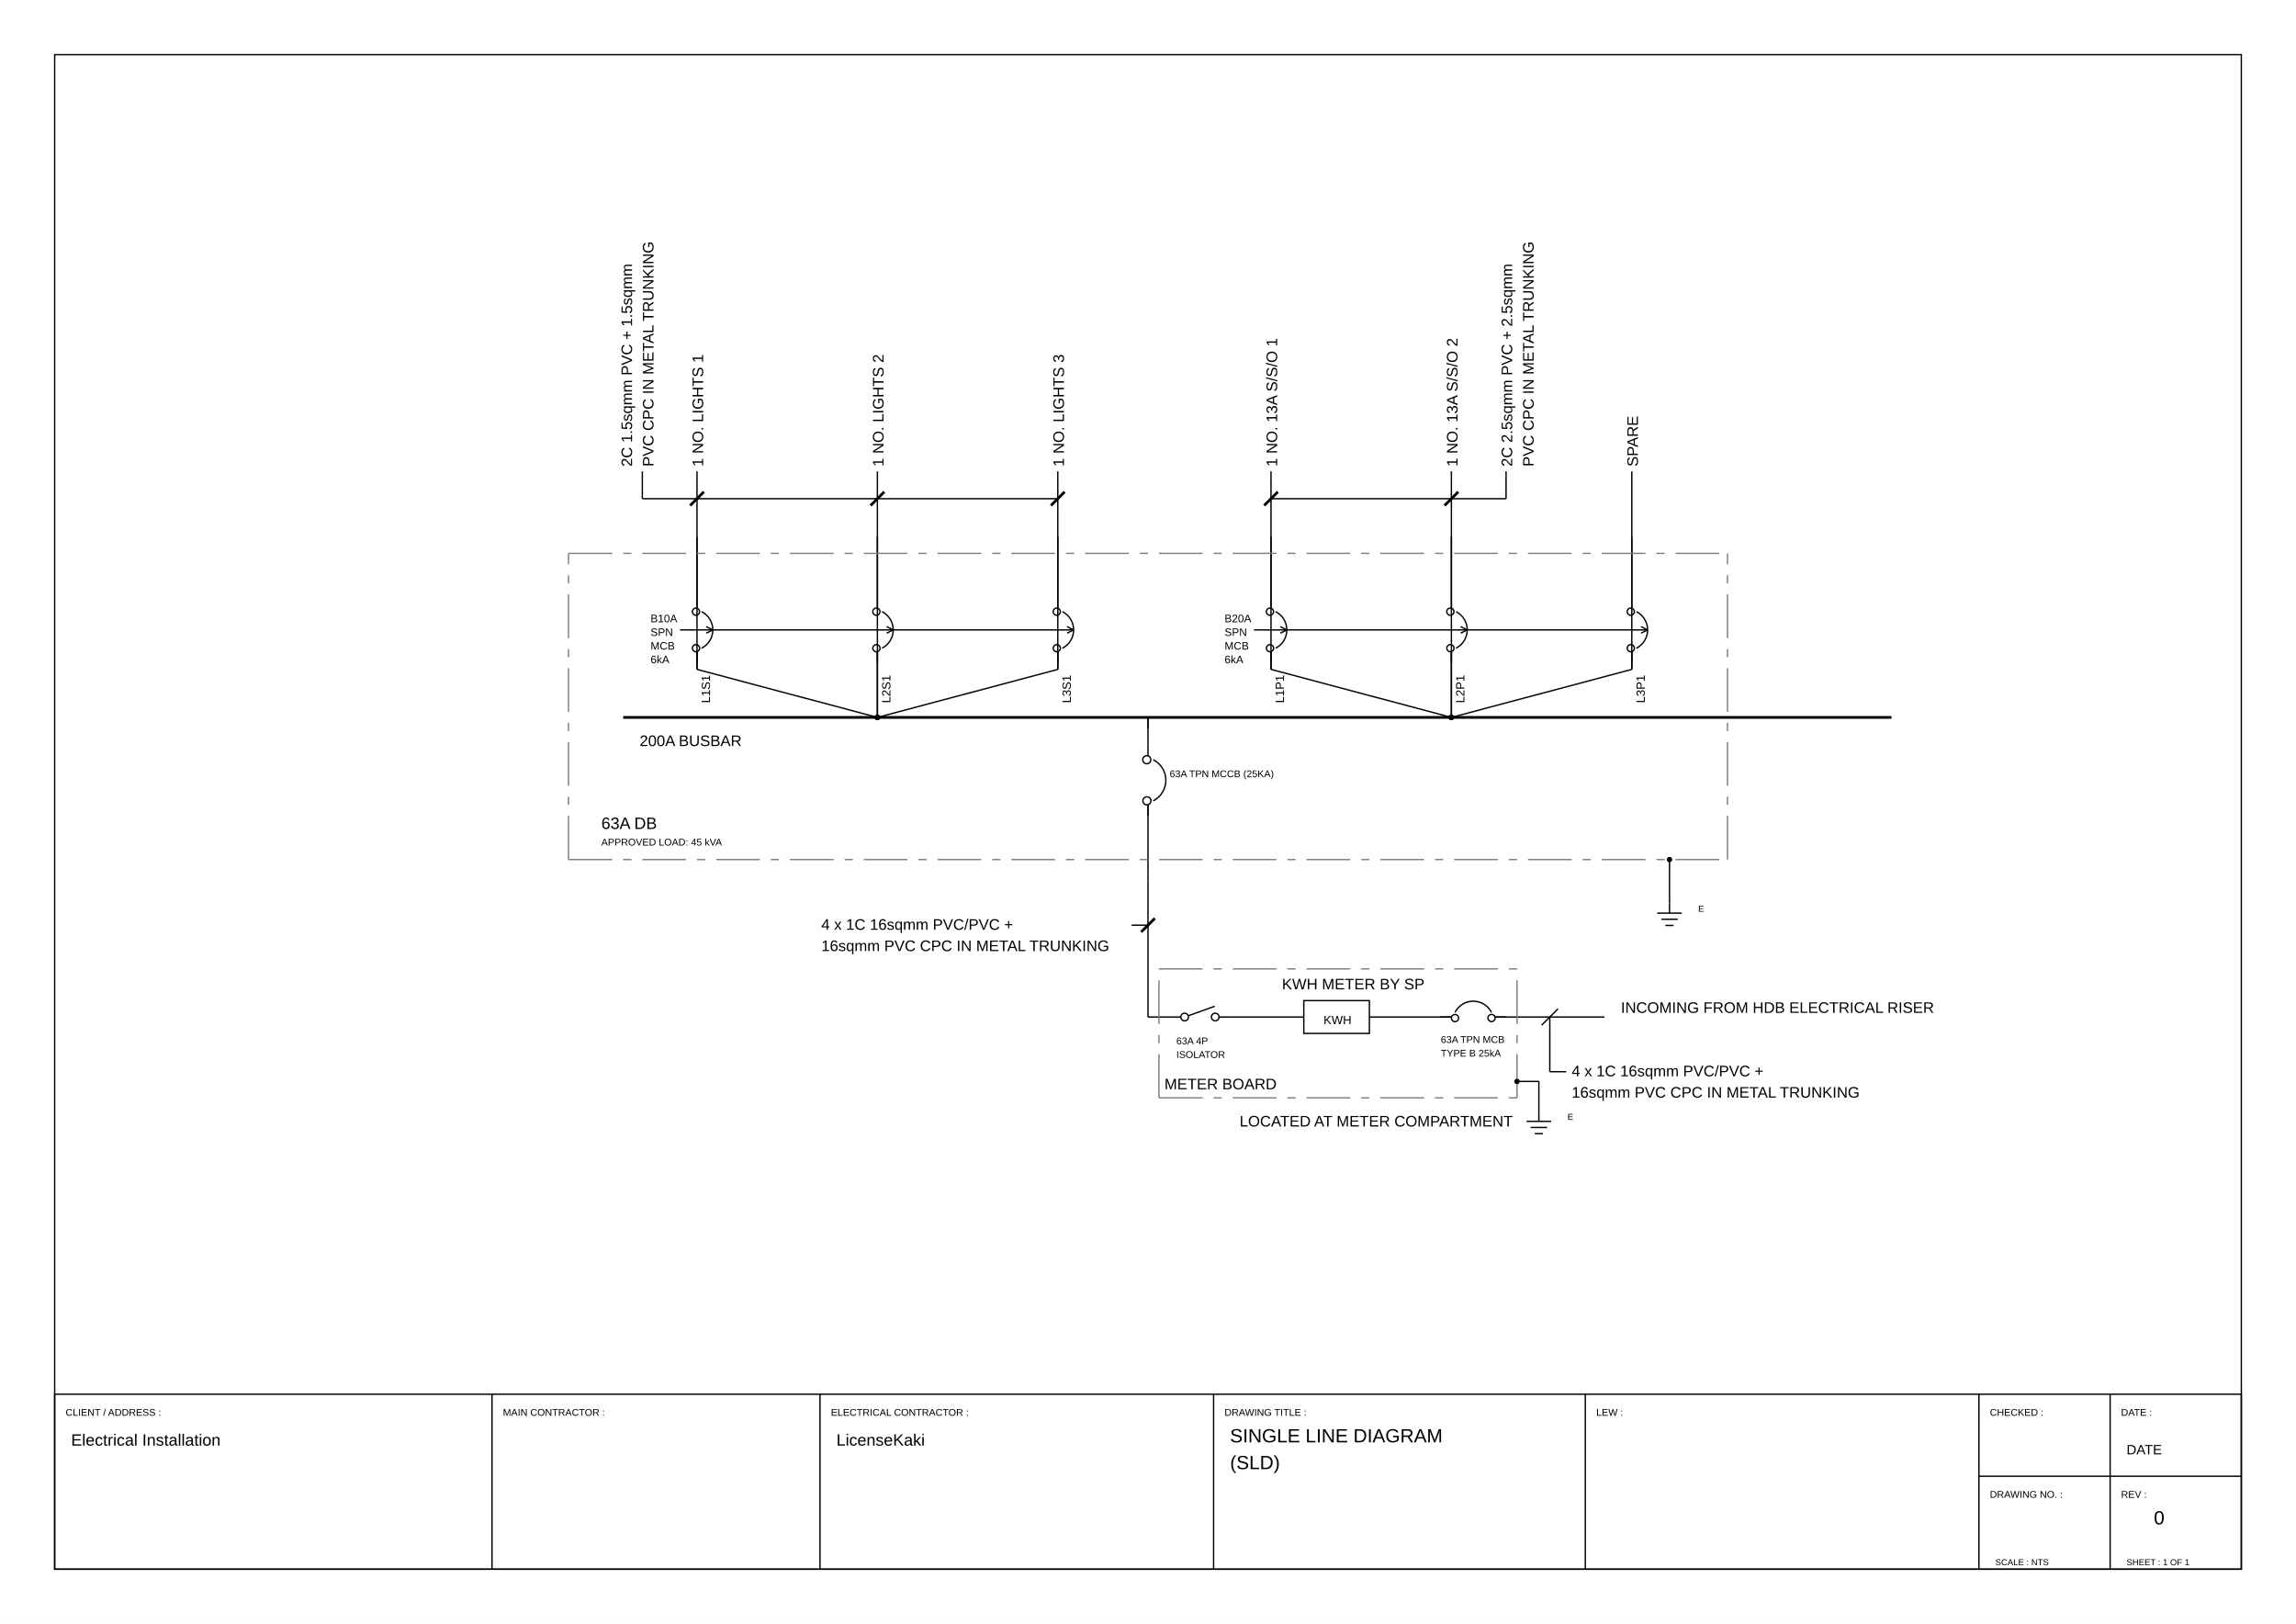
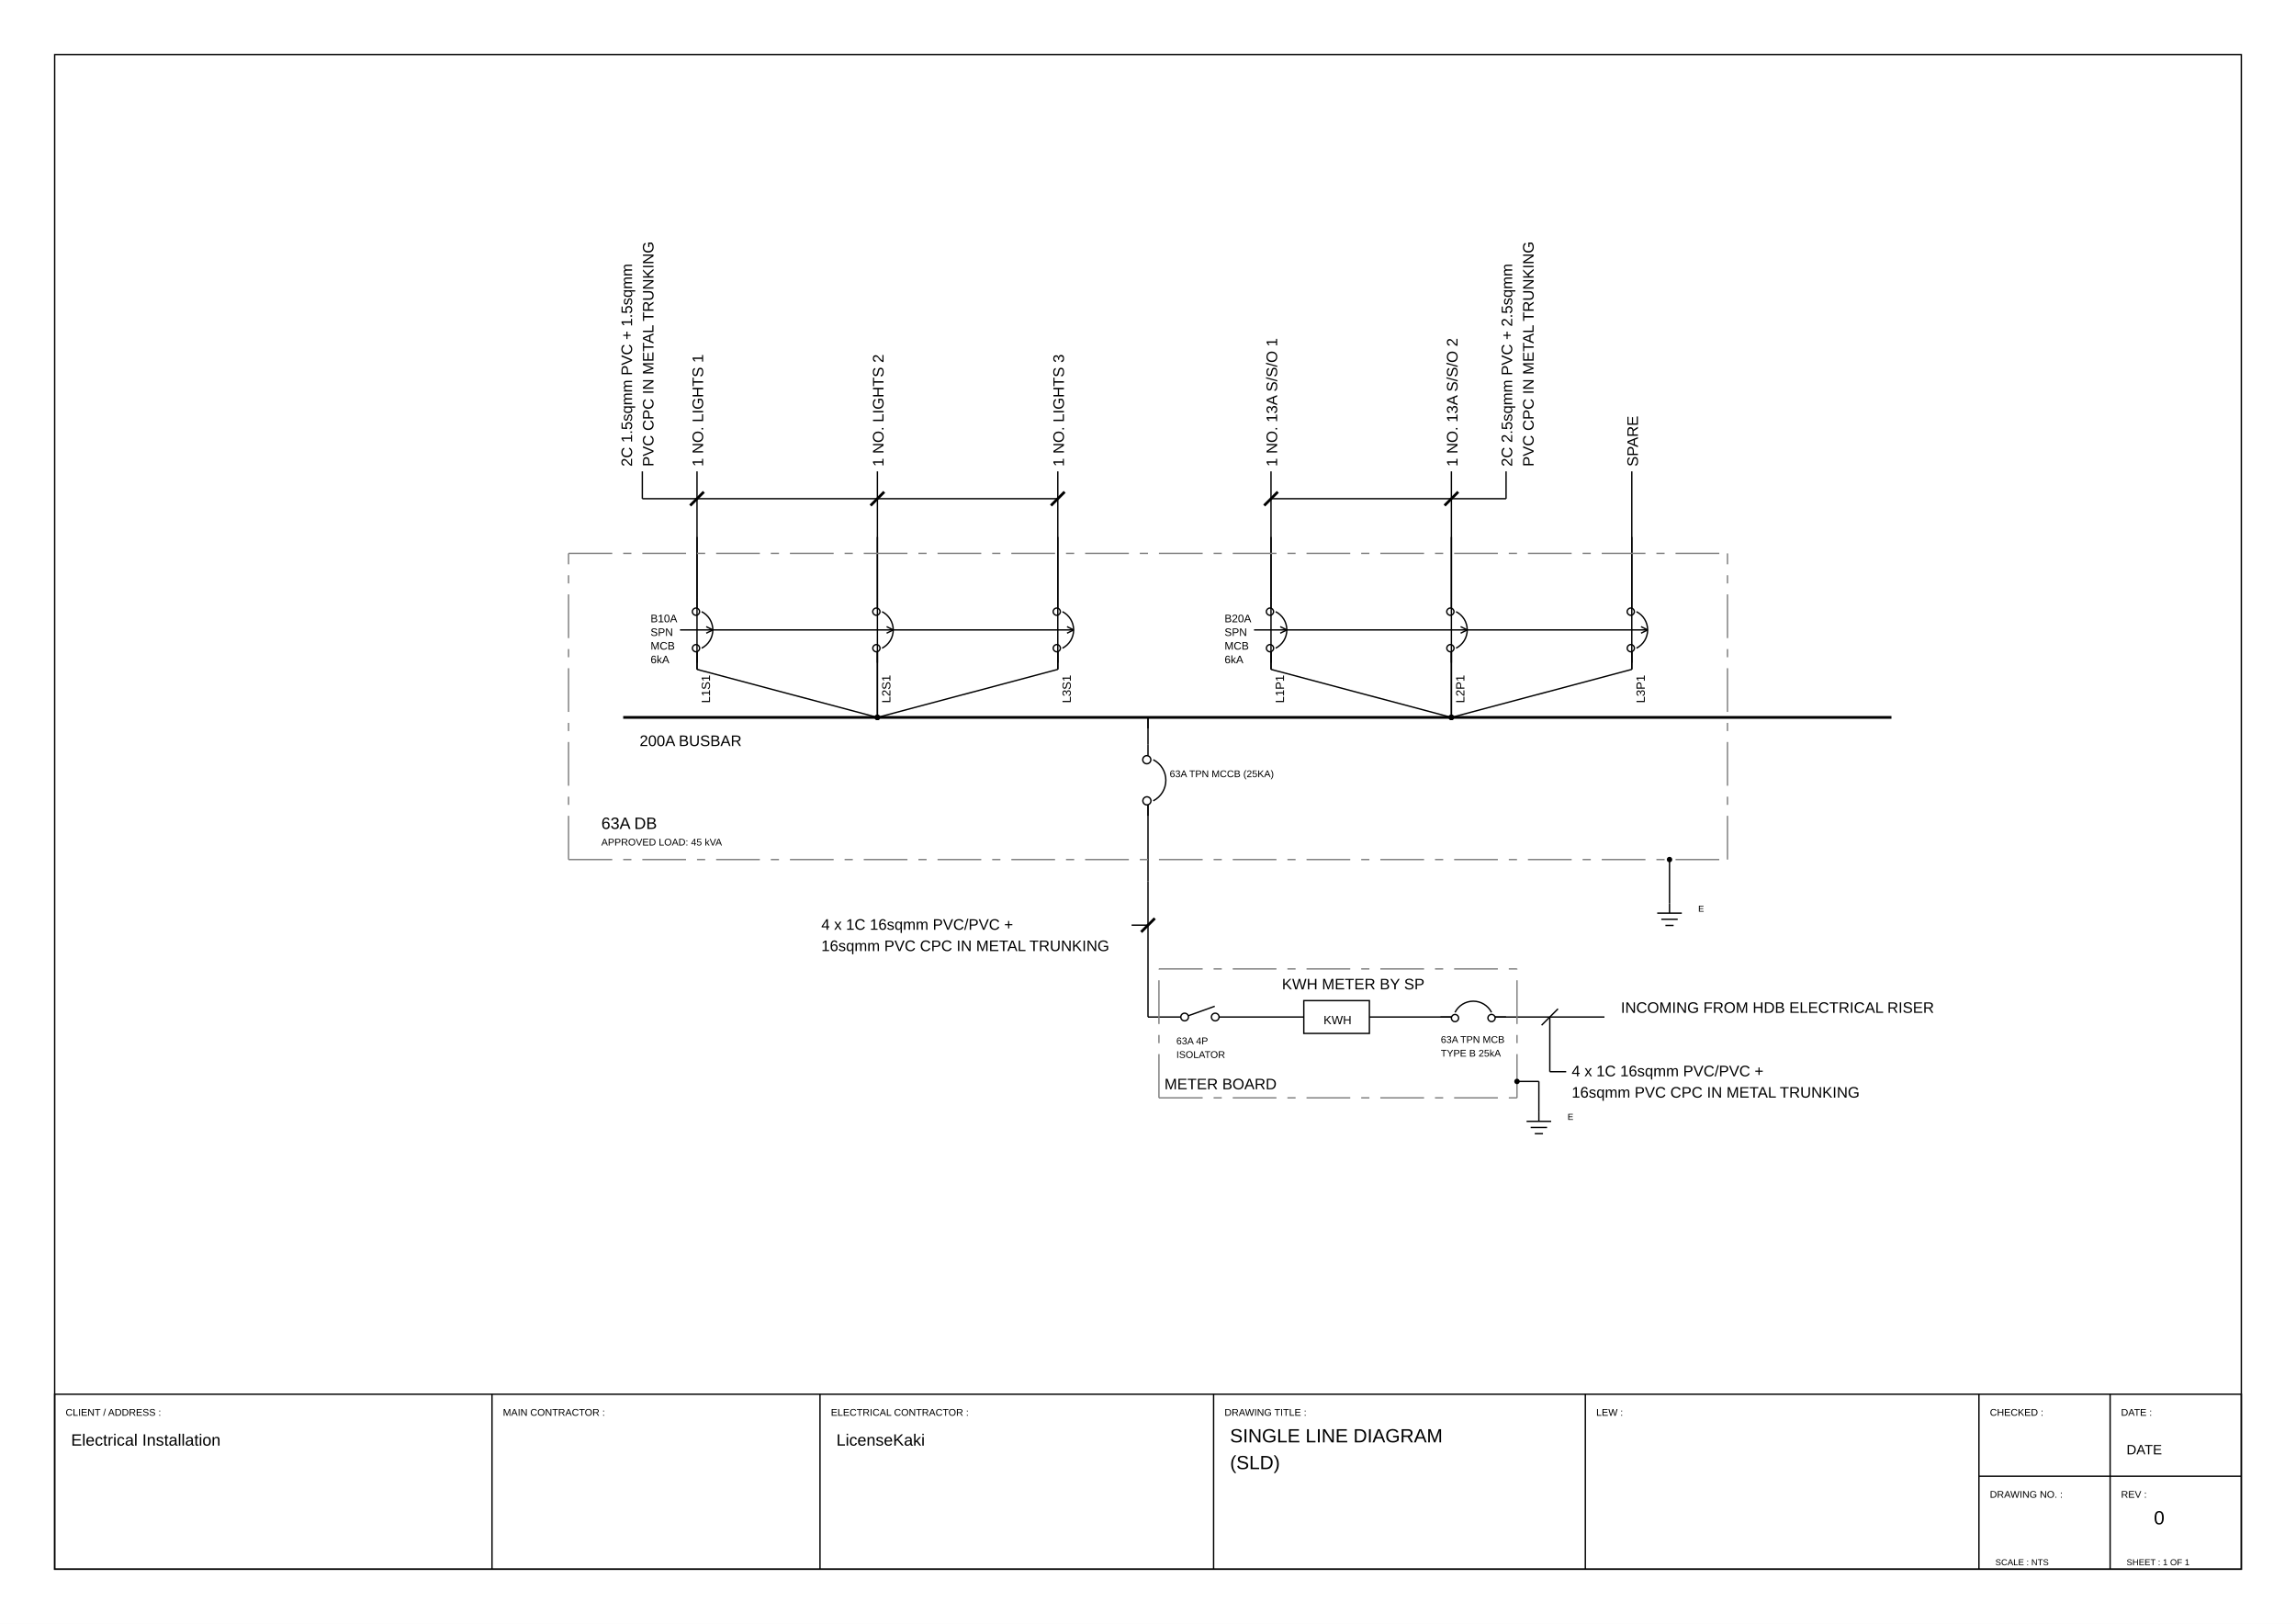
<svg xmlns="http://www.w3.org/2000/svg" viewBox="0 0 420.0 297.0" width="420.0mm" height="297.0mm">
  <rect width="420.0" height="297.0" fill="white" />
  <polygon points="10.00,287.00 410.00,287.00 410.00,10.00 10.00,10.00" stroke="#000000" stroke-width="0.25" fill="none" />
  <polygon points="10.00,287.00 410.00,287.00 410.00,255.00 10.00,255.00" stroke="#000000" stroke-width="0.25" fill="none" />
  <line x1="90.00" y1="255.00" x2="90.00" y2="287.00" stroke="#000000" stroke-width="0.25" fill="none" />
  <line x1="150.00" y1="255.00" x2="150.00" y2="287.00" stroke="#000000" stroke-width="0.25" fill="none" />
  <line x1="222.00" y1="255.00" x2="222.00" y2="287.00" stroke="#000000" stroke-width="0.25" fill="none" />
  <line x1="290.00" y1="255.00" x2="290.00" y2="287.00" stroke="#000000" stroke-width="0.25" fill="none" />
  <line x1="362.00" y1="255.00" x2="362.00" y2="287.00" stroke="#000000" stroke-width="0.25" fill="none" />
  <line x1="362.00" y1="270.00" x2="410.00" y2="270.00" stroke="#000000" stroke-width="0.25" fill="none" />
  <line x1="386.00" y1="255.00" x2="386.00" y2="287.00" stroke="#000000" stroke-width="0.25" fill="none" />
  <text x="12.00" y="258.94" font-family="Arial, Helvetica, sans-serif" font-size="1.8" fill="#000000">CLIENT / ADDRESS :</text>
  <text x="92.00" y="258.94" font-family="Arial, Helvetica, sans-serif" font-size="1.8" fill="#000000">MAIN CONTRACTOR :</text>
  <text x="152.00" y="258.94" font-family="Arial, Helvetica, sans-serif" font-size="1.8" fill="#000000">ELECTRICAL CONTRACTOR :</text>
  <text x="224.00" y="258.94" font-family="Arial, Helvetica, sans-serif" font-size="1.8" fill="#000000">DRAWING TITLE :</text>
  <text x="292.00" y="258.94" font-family="Arial, Helvetica, sans-serif" font-size="1.8" fill="#000000">LEW :</text>
  <text x="364.00" y="258.94" font-family="Arial, Helvetica, sans-serif" font-size="1.8" fill="#000000">CHECKED :</text>
  <text x="388.00" y="258.94" font-family="Arial, Helvetica, sans-serif" font-size="1.8" fill="#000000">DATE :</text>
  <text x="364.00" y="273.94" font-family="Arial, Helvetica, sans-serif" font-size="1.8" fill="#000000">DRAWING NO. :</text>
  <text x="388.00" y="273.94" font-family="Arial, Helvetica, sans-serif" font-size="1.8" fill="#000000">REV :</text>
  <circle cx="222.30" cy="186.01" r="0.70" stroke="#000000" stroke-width="0.25" fill="none" />
  <circle cx="216.70" cy="186.01" r="0.70" stroke="#000000" stroke-width="0.25" fill="none" />
  <polyline points="217.36,185.78 222.21,184.04" stroke="#000000" stroke-width="0.25" fill="none" />
  <text x="215.18" y="191.00" font-family="Arial, Helvetica, sans-serif" font-size="1.8" fill="#000000">
    <tspan x="215.18">63A 4P</tspan>
    <tspan x="215.18" dy="2.5">ISOLATOR</tspan>
  </text>
  <polygon points="238.50,183.01 250.50,183.01 250.50,189.01 238.50,189.01" stroke="#000000" stroke-width="0.25" fill="none" />
  <text x="242.10" y="187.32" font-family="Arial, Helvetica, sans-serif" font-size="2.2" fill="#000000">KWH</text>
  <text x="234.50" y="180.95" font-family="Arial, Helvetica, sans-serif" font-size="2.8" fill="#000000">KWH METER BY SP</text>
  <path d="M 272.84,185.16 A 3.75,3.75 0 0,0 266.16,185.16" stroke="#000000" stroke-width="0.25" fill="none" />
  <circle cx="266.16" cy="186.20" r="0.66" stroke="#000000" stroke-width="0.25" fill="none" />
  <circle cx="272.84" cy="186.19" r="0.66" stroke="#000000" stroke-width="0.25" fill="none" />
  <line x1="265.50" y1="186.01" x2="263.50" y2="186.01" stroke="#000000" stroke-width="0.25" fill="none" />
  <line x1="273.50" y1="186.01" x2="275.50" y2="186.01" stroke="#000000" stroke-width="0.25" fill="none" />
  <text x="263.56" y="190.75" font-family="Arial, Helvetica, sans-serif" font-size="1.8" fill="#000000">
    <tspan x="263.56">63A TPN MCB</tspan>
    <tspan x="263.56" dy="2.5">TYPE B 25kA</tspan>
  </text>
  <text x="296.50" y="185.25" font-family="Arial, Helvetica, sans-serif" font-size="2.8" fill="#000000">INCOMING FROM HDB ELECTRICAL RISER</text>
  <text x="287.50" y="196.85" font-family="Arial, Helvetica, sans-serif" font-size="2.8" fill="#000000">
    <tspan x="287.50">4 x 1C 16sqmm PVC/PVC +</tspan>
    <tspan x="287.50" dy="3.9">16sqmm PVC CPC IN METAL TRUNKING</tspan>
  </text>
  <text x="150.24" y="170.05" font-family="Arial, Helvetica, sans-serif" font-size="2.8" fill="#000000">
    <tspan x="150.24">4 x 1C 16sqmm PVC/PVC +</tspan>
    <tspan x="150.24" dy="3.9">16sqmm PVC CPC IN METAL TRUNKING</tspan>
  </text>
  <text x="213.00" y="199.23" font-family="Arial, Helvetica, sans-serif" font-size="2.8" fill="#000000">METER BOARD</text>
-   <text x="226.75" y="206.03" font-family="Arial, Helvetica, sans-serif" font-size="2.8" fill="#000000">LOCATED AT METER COMPARTMENT</text>
  <line x1="281.50" y1="203.29" x2="281.50" y2="205.09" stroke="#000000" stroke-width="0.25" fill="none" />
  <line x1="279.25" y1="205.09" x2="283.75" y2="205.09" stroke="#000000" stroke-width="0.25" fill="none" />
  <line x1="280.00" y1="206.21" x2="283.00" y2="206.21" stroke="#000000" stroke-width="0.25" fill="none" />
  <line x1="280.75" y1="207.34" x2="282.25" y2="207.34" stroke="#000000" stroke-width="0.25" fill="none" />
  <text x="286.75" y="204.82" font-family="Arial, Helvetica, sans-serif" font-size="1.6" fill="#000000">E</text>
  <path d="M 210.96,146.47 A 4.22,4.22 0 0,0 210.96,138.95" stroke="#000000" stroke-width="0.25" fill="none" />
  <circle cx="209.78" cy="138.95" r="0.74" stroke="#000000" stroke-width="0.25" fill="none" />
  <circle cx="209.80" cy="146.47" r="0.74" stroke="#000000" stroke-width="0.25" fill="none" />
  <line x1="210.00" y1="147.21" x2="210.00" y2="149.21" stroke="#000000" stroke-width="0.25" fill="none" />
  <line x1="210.00" y1="138.21" x2="210.00" y2="136.21" stroke="#000000" stroke-width="0.25" fill="none" />
  <text x="213.96" y="142.15" font-family="Arial, Helvetica, sans-serif" font-size="1.8" fill="#000000">63A TPN MCCB (25KA)</text>
  <line x1="114.00" y1="131.21" x2="346.00" y2="131.21" stroke="#000000" stroke-width="0.50" fill="none" />
  <text x="117.00" y="136.45" font-family="Arial, Helvetica, sans-serif" font-size="2.8" fill="#000000">200A BUSBAR</text>
  <text x="129.00" y="129.47" font-family="Arial, Helvetica, sans-serif" font-size="2.2" fill="#000000" transform="rotate(-90.0,129.00,128.59)">L1S1</text>
  <path d="M 128.35,118.55 A 3.75,3.75 0 0,0 128.35,111.87" stroke="#000000" stroke-width="0.25" fill="none" />
  <circle cx="127.31" cy="111.87" r="0.66" stroke="#000000" stroke-width="0.25" fill="none" />
  <circle cx="127.32" cy="118.55" r="0.66" stroke="#000000" stroke-width="0.25" fill="none" />
  <line x1="127.50" y1="119.21" x2="127.50" y2="121.21" stroke="#000000" stroke-width="0.25" fill="none" />
  <line x1="127.50" y1="111.21" x2="127.50" y2="109.21" stroke="#000000" stroke-width="0.25" fill="none" />
  <line x1="124.39" y1="115.21" x2="130.39" y2="115.21" stroke="#000000" stroke-width="0.25" fill="none" />
  <line x1="130.39" y1="115.21" x2="129.19" y2="114.61" stroke="#000000" stroke-width="0.25" fill="none" />
  <line x1="130.39" y1="115.21" x2="129.19" y2="115.81" stroke="#000000" stroke-width="0.25" fill="none" />
  <text x="119.00" y="113.81" font-family="Arial, Helvetica, sans-serif" font-size="2.0" fill="#000000">B10A</text>
  <text x="119.00" y="116.31" font-family="Arial, Helvetica, sans-serif" font-size="2.0" fill="#000000">SPN</text>
  <text x="119.00" y="118.81" font-family="Arial, Helvetica, sans-serif" font-size="2.0" fill="#000000">MCB</text>
  <text x="119.00" y="121.31" font-family="Arial, Helvetica, sans-serif" font-size="2.0" fill="#000000">6kA</text>
  <text x="127.50" y="86.45" font-family="Arial, Helvetica, sans-serif" font-size="2.8" fill="#000000" transform="rotate(-90.0,127.50,85.33)">1 NO. LIGHTS 1</text>
  <text x="162.00" y="129.47" font-family="Arial, Helvetica, sans-serif" font-size="2.2" fill="#000000" transform="rotate(-90.0,162.00,128.59)">L2S1</text>
  <path d="M 161.35,118.55 A 3.75,3.75 0 0,0 161.35,111.87" stroke="#000000" stroke-width="0.25" fill="none" />
  <circle cx="160.31" cy="111.87" r="0.66" stroke="#000000" stroke-width="0.25" fill="none" />
  <circle cx="160.32" cy="118.55" r="0.66" stroke="#000000" stroke-width="0.25" fill="none" />
  <line x1="160.50" y1="119.21" x2="160.50" y2="121.21" stroke="#000000" stroke-width="0.25" fill="none" />
  <line x1="160.50" y1="111.21" x2="160.50" y2="109.21" stroke="#000000" stroke-width="0.25" fill="none" />
  <line x1="130.39" y1="115.21" x2="163.39" y2="115.21" stroke="#000000" stroke-width="0.25" fill="none" />
  <line x1="163.39" y1="115.21" x2="162.19" y2="114.61" stroke="#000000" stroke-width="0.25" fill="none" />
  <line x1="163.39" y1="115.21" x2="162.19" y2="115.81" stroke="#000000" stroke-width="0.25" fill="none" />
  <text x="160.50" y="86.45" font-family="Arial, Helvetica, sans-serif" font-size="2.8" fill="#000000" transform="rotate(-90.0,160.50,85.33)">1 NO. LIGHTS 2</text>
  <text x="195.00" y="129.47" font-family="Arial, Helvetica, sans-serif" font-size="2.2" fill="#000000" transform="rotate(-90.0,195.00,128.59)">L3S1</text>
  <path d="M 194.35,118.55 A 3.75,3.75 0 0,0 194.35,111.87" stroke="#000000" stroke-width="0.25" fill="none" />
  <circle cx="193.31" cy="111.87" r="0.66" stroke="#000000" stroke-width="0.25" fill="none" />
  <circle cx="193.32" cy="118.55" r="0.66" stroke="#000000" stroke-width="0.25" fill="none" />
  <line x1="193.50" y1="119.21" x2="193.50" y2="121.21" stroke="#000000" stroke-width="0.25" fill="none" />
  <line x1="193.50" y1="111.21" x2="193.50" y2="109.21" stroke="#000000" stroke-width="0.25" fill="none" />
  <line x1="163.39" y1="115.21" x2="196.39" y2="115.21" stroke="#000000" stroke-width="0.25" fill="none" />
  <line x1="196.39" y1="115.21" x2="195.19" y2="114.61" stroke="#000000" stroke-width="0.25" fill="none" />
  <line x1="196.39" y1="115.21" x2="195.19" y2="115.81" stroke="#000000" stroke-width="0.25" fill="none" />
  <text x="193.50" y="86.45" font-family="Arial, Helvetica, sans-serif" font-size="2.8" fill="#000000" transform="rotate(-90.0,193.50,85.33)">1 NO. LIGHTS 3</text>
  <text x="234.00" y="129.47" font-family="Arial, Helvetica, sans-serif" font-size="2.2" fill="#000000" transform="rotate(-90.0,234.00,128.59)">L1P1</text>
  <path d="M 233.35,118.55 A 3.75,3.75 0 0,0 233.35,111.87" stroke="#000000" stroke-width="0.25" fill="none" />
  <circle cx="232.31" cy="111.87" r="0.66" stroke="#000000" stroke-width="0.25" fill="none" />
  <circle cx="232.32" cy="118.55" r="0.66" stroke="#000000" stroke-width="0.25" fill="none" />
  <line x1="232.50" y1="119.21" x2="232.50" y2="121.21" stroke="#000000" stroke-width="0.25" fill="none" />
  <line x1="232.50" y1="111.21" x2="232.50" y2="109.21" stroke="#000000" stroke-width="0.25" fill="none" />
  <line x1="229.39" y1="115.21" x2="235.39" y2="115.21" stroke="#000000" stroke-width="0.25" fill="none" />
  <line x1="235.39" y1="115.21" x2="234.19" y2="114.61" stroke="#000000" stroke-width="0.25" fill="none" />
  <line x1="235.39" y1="115.21" x2="234.19" y2="115.81" stroke="#000000" stroke-width="0.25" fill="none" />
  <text x="224.00" y="113.81" font-family="Arial, Helvetica, sans-serif" font-size="2.0" fill="#000000">B20A</text>
  <text x="224.00" y="116.31" font-family="Arial, Helvetica, sans-serif" font-size="2.0" fill="#000000">SPN</text>
  <text x="224.00" y="118.81" font-family="Arial, Helvetica, sans-serif" font-size="2.0" fill="#000000">MCB</text>
  <text x="224.00" y="121.31" font-family="Arial, Helvetica, sans-serif" font-size="2.0" fill="#000000">6kA</text>
  <text x="232.50" y="86.45" font-family="Arial, Helvetica, sans-serif" font-size="2.8" fill="#000000" transform="rotate(-90.0,232.50,85.33)">1 NO. 13A S/S/O 1</text>
  <text x="267.00" y="129.47" font-family="Arial, Helvetica, sans-serif" font-size="2.2" fill="#000000" transform="rotate(-90.0,267.00,128.59)">L2P1</text>
  <path d="M 266.35,118.55 A 3.75,3.75 0 0,0 266.35,111.87" stroke="#000000" stroke-width="0.25" fill="none" />
  <circle cx="265.31" cy="111.87" r="0.66" stroke="#000000" stroke-width="0.25" fill="none" />
  <circle cx="265.32" cy="118.55" r="0.66" stroke="#000000" stroke-width="0.25" fill="none" />
  <line x1="265.50" y1="119.21" x2="265.50" y2="121.21" stroke="#000000" stroke-width="0.25" fill="none" />
  <line x1="265.50" y1="111.21" x2="265.50" y2="109.21" stroke="#000000" stroke-width="0.25" fill="none" />
  <line x1="235.39" y1="115.21" x2="268.39" y2="115.21" stroke="#000000" stroke-width="0.25" fill="none" />
  <line x1="268.39" y1="115.21" x2="267.19" y2="114.61" stroke="#000000" stroke-width="0.25" fill="none" />
  <line x1="268.39" y1="115.21" x2="267.19" y2="115.81" stroke="#000000" stroke-width="0.25" fill="none" />
  <text x="265.50" y="86.45" font-family="Arial, Helvetica, sans-serif" font-size="2.8" fill="#000000" transform="rotate(-90.0,265.50,85.33)">1 NO. 13A S/S/O 2</text>
  <text x="300.00" y="129.47" font-family="Arial, Helvetica, sans-serif" font-size="2.2" fill="#000000" transform="rotate(-90.0,300.00,128.59)">L3P1</text>
  <path d="M 299.35,118.55 A 3.75,3.75 0 0,0 299.35,111.87" stroke="#000000" stroke-width="0.25" fill="none" />
  <circle cx="298.31" cy="111.87" r="0.66" stroke="#000000" stroke-width="0.25" fill="none" />
  <circle cx="298.32" cy="118.55" r="0.66" stroke="#000000" stroke-width="0.25" fill="none" />
  <line x1="298.50" y1="119.21" x2="298.50" y2="121.21" stroke="#000000" stroke-width="0.25" fill="none" />
  <line x1="298.50" y1="111.21" x2="298.50" y2="109.21" stroke="#000000" stroke-width="0.25" fill="none" />
  <line x1="268.39" y1="115.21" x2="301.39" y2="115.21" stroke="#000000" stroke-width="0.25" fill="none" />
  <line x1="301.39" y1="115.21" x2="300.19" y2="114.61" stroke="#000000" stroke-width="0.25" fill="none" />
  <line x1="301.39" y1="115.21" x2="300.19" y2="115.81" stroke="#000000" stroke-width="0.25" fill="none" />
  <text x="298.50" y="86.45" font-family="Arial, Helvetica, sans-serif" font-size="2.8" fill="#000000" transform="rotate(-90.0,298.50,85.33)">SPARE</text>
  <text x="114.50" y="86.45" font-family="Arial, Helvetica, sans-serif" font-size="2.8" fill="#000000" transform="rotate(-90.0,114.50,85.33)">2C 1.5sqmm PVC + 1.5sqmm</text>
  <text x="118.42" y="86.45" font-family="Arial, Helvetica, sans-serif" font-size="2.8" fill="#000000" transform="rotate(-90.0,118.42,85.33)">PVC CPC IN METAL TRUNKING</text>
  <text x="275.50" y="86.45" font-family="Arial, Helvetica, sans-serif" font-size="2.8" fill="#000000" transform="rotate(-90.0,275.50,85.33)">2C 2.5sqmm PVC + 2.5sqmm</text>
  <text x="279.42" y="86.45" font-family="Arial, Helvetica, sans-serif" font-size="2.8" fill="#000000" transform="rotate(-90.0,279.42,85.33)">PVC CPC IN METAL TRUNKING</text>
  <text x="110.00" y="151.61" font-family="Arial, Helvetica, sans-serif" font-size="3.0" fill="#000000">63A DB</text>
  <text x="110.00" y="154.65" font-family="Arial, Helvetica, sans-serif" font-size="1.8" fill="#000000">APPROVED LOAD: 45 kVA</text>
  <line x1="305.40" y1="165.21" x2="305.40" y2="167.01" stroke="#000000" stroke-width="0.25" fill="none" />
  <line x1="303.15" y1="167.01" x2="307.65" y2="167.01" stroke="#000000" stroke-width="0.25" fill="none" />
  <line x1="303.90" y1="168.13" x2="306.90" y2="168.13" stroke="#000000" stroke-width="0.25" fill="none" />
  <line x1="304.65" y1="169.26" x2="306.15" y2="169.26" stroke="#000000" stroke-width="0.25" fill="none" />
  <text x="310.65" y="166.74" font-family="Arial, Helvetica, sans-serif" font-size="1.6" fill="#000000">E</text>
  <line x1="210.00" y1="186.01" x2="216.00" y2="186.01" stroke="#000000" stroke-width="0.25" fill="none" />
  <line x1="223.00" y1="186.01" x2="238.50" y2="186.01" stroke="#000000" stroke-width="0.25" fill="none" />
  <line x1="250.50" y1="186.01" x2="265.50" y2="186.01" stroke="#000000" stroke-width="0.25" fill="none" />
  <line x1="273.50" y1="186.01" x2="293.50" y2="186.01" stroke="#000000" stroke-width="0.25" fill="none" />
  <line x1="282.00" y1="187.51" x2="285.00" y2="184.51" stroke="#000000" stroke-width="0.25" fill="none" />
  <line x1="283.50" y1="186.01" x2="283.50" y2="196.01" stroke="#000000" stroke-width="0.25" fill="none" />
  <line x1="283.50" y1="196.01" x2="286.50" y2="196.01" stroke="#000000" stroke-width="0.25" fill="none" />
  <line x1="210.00" y1="186.01" x2="210.00" y2="161.21" stroke="#000000" stroke-width="0.25" fill="none" />
  <line x1="210.00" y1="169.21" x2="207.00" y2="169.21" stroke="#000000" stroke-width="0.25" fill="none" />
  <line x1="277.50" y1="197.79" x2="281.50" y2="197.79" stroke="#000000" stroke-width="0.25" fill="none" />
  <line x1="281.50" y1="197.79" x2="281.50" y2="203.29" stroke="#000000" stroke-width="0.25" fill="none" />
  <line x1="210.00" y1="161.21" x2="210.00" y2="147.21" stroke="#000000" stroke-width="0.25" fill="none" />
  <line x1="210.00" y1="136.21" x2="210.00" y2="131.21" stroke="#000000" stroke-width="0.25" fill="none" />
  <line x1="210.00" y1="133.21" x2="210.00" y2="131.21" stroke="#000000" stroke-width="0.25" fill="none" />
  <line x1="127.50" y1="122.43" x2="127.50" y2="119.21" stroke="#000000" stroke-width="0.25" fill="none" />
  <line x1="127.50" y1="109.21" x2="127.50" y2="86.21" stroke="#000000" stroke-width="0.25" fill="none" />
  <line x1="160.50" y1="131.21" x2="160.50" y2="119.21" stroke="#000000" stroke-width="0.25" fill="none" />
  <line x1="160.50" y1="109.21" x2="160.50" y2="86.21" stroke="#000000" stroke-width="0.25" fill="none" />
  <line x1="193.50" y1="122.43" x2="193.50" y2="119.21" stroke="#000000" stroke-width="0.25" fill="none" />
  <line x1="193.50" y1="109.21" x2="193.50" y2="86.21" stroke="#000000" stroke-width="0.25" fill="none" />
  <line x1="232.50" y1="122.43" x2="232.50" y2="119.21" stroke="#000000" stroke-width="0.25" fill="none" />
  <line x1="232.50" y1="109.21" x2="232.50" y2="86.21" stroke="#000000" stroke-width="0.25" fill="none" />
  <line x1="265.50" y1="131.21" x2="265.50" y2="119.21" stroke="#000000" stroke-width="0.25" fill="none" />
  <line x1="265.50" y1="109.21" x2="265.50" y2="86.21" stroke="#000000" stroke-width="0.25" fill="none" />
  <line x1="298.50" y1="122.43" x2="298.50" y2="119.21" stroke="#000000" stroke-width="0.25" fill="none" />
  <line x1="298.50" y1="109.21" x2="298.50" y2="86.21" stroke="#000000" stroke-width="0.25" fill="none" />
  <line x1="117.50" y1="91.21" x2="193.50" y2="91.21" stroke="#000000" stroke-width="0.25" fill="none" />
  <line x1="117.50" y1="91.21" x2="117.50" y2="86.21" stroke="#000000" stroke-width="0.25" fill="none" />
  <line x1="232.50" y1="91.21" x2="275.50" y2="91.21" stroke="#000000" stroke-width="0.25" fill="none" />
  <line x1="275.50" y1="91.21" x2="275.50" y2="86.21" stroke="#000000" stroke-width="0.25" fill="none" />
  <line x1="305.40" y1="157.21" x2="305.40" y2="165.21" stroke="#000000" stroke-width="0.25" fill="none" />
  <line x1="208.75" y1="170.46" x2="211.25" y2="167.96" stroke="#000000" stroke-width="0.50" fill="none" />
  <line x1="126.25" y1="92.46" x2="128.75" y2="89.96" stroke="#000000" stroke-width="0.50" fill="none" />
  <line x1="159.25" y1="92.46" x2="161.75" y2="89.96" stroke="#000000" stroke-width="0.50" fill="none" />
  <line x1="192.25" y1="92.46" x2="194.75" y2="89.96" stroke="#000000" stroke-width="0.50" fill="none" />
  <line x1="231.25" y1="92.46" x2="233.75" y2="89.96" stroke="#000000" stroke-width="0.50" fill="none" />
  <line x1="264.25" y1="92.46" x2="266.75" y2="89.96" stroke="#000000" stroke-width="0.50" fill="none" />
  <line x1="160.50" y1="131.21" x2="160.50" y2="98.21" stroke="#000000" stroke-width="0.25" fill="none" />
  <line x1="160.50" y1="131.21" x2="127.50" y2="122.43" stroke="#000000" stroke-width="0.25" fill="none" />
  <line x1="127.50" y1="122.43" x2="127.50" y2="98.21" stroke="#000000" stroke-width="0.25" fill="none" />
  <line x1="160.50" y1="131.21" x2="193.50" y2="122.43" stroke="#000000" stroke-width="0.25" fill="none" />
  <line x1="193.50" y1="122.43" x2="193.50" y2="98.21" stroke="#000000" stroke-width="0.25" fill="none" />
  <line x1="265.50" y1="131.21" x2="265.50" y2="98.21" stroke="#000000" stroke-width="0.25" fill="none" />
  <line x1="265.50" y1="131.21" x2="232.50" y2="122.43" stroke="#000000" stroke-width="0.25" fill="none" />
  <line x1="232.50" y1="122.43" x2="232.50" y2="98.21" stroke="#000000" stroke-width="0.25" fill="none" />
  <line x1="265.50" y1="131.21" x2="298.50" y2="122.43" stroke="#000000" stroke-width="0.25" fill="none" />
  <line x1="298.50" y1="122.43" x2="298.50" y2="98.21" stroke="#000000" stroke-width="0.25" fill="none" />
  <line x1="212.00" y1="200.79" x2="220.00" y2="200.79" stroke="#808080" stroke-width="0.25" fill="none" />
  <line x1="222.00" y1="200.79" x2="223.50" y2="200.79" stroke="#808080" stroke-width="0.25" fill="none" />
  <line x1="225.50" y1="200.79" x2="233.50" y2="200.79" stroke="#808080" stroke-width="0.25" fill="none" />
  <line x1="235.50" y1="200.79" x2="237.00" y2="200.79" stroke="#808080" stroke-width="0.25" fill="none" />
  <line x1="239.00" y1="200.79" x2="247.00" y2="200.79" stroke="#808080" stroke-width="0.25" fill="none" />
  <line x1="249.00" y1="200.79" x2="250.50" y2="200.79" stroke="#808080" stroke-width="0.25" fill="none" />
  <line x1="252.50" y1="200.79" x2="260.50" y2="200.79" stroke="#808080" stroke-width="0.25" fill="none" />
  <line x1="262.50" y1="200.79" x2="264.00" y2="200.79" stroke="#808080" stroke-width="0.25" fill="none" />
  <line x1="266.00" y1="200.79" x2="274.00" y2="200.79" stroke="#808080" stroke-width="0.25" fill="none" />
  <line x1="276.00" y1="200.79" x2="277.50" y2="200.79" stroke="#808080" stroke-width="0.25" fill="none" />
  <line x1="212.00" y1="177.21" x2="220.00" y2="177.21" stroke="#808080" stroke-width="0.25" fill="none" />
  <line x1="222.00" y1="177.21" x2="223.50" y2="177.21" stroke="#808080" stroke-width="0.25" fill="none" />
  <line x1="225.50" y1="177.21" x2="233.50" y2="177.21" stroke="#808080" stroke-width="0.25" fill="none" />
  <line x1="235.50" y1="177.21" x2="237.00" y2="177.21" stroke="#808080" stroke-width="0.25" fill="none" />
  <line x1="239.00" y1="177.21" x2="247.00" y2="177.21" stroke="#808080" stroke-width="0.25" fill="none" />
  <line x1="249.00" y1="177.21" x2="250.50" y2="177.21" stroke="#808080" stroke-width="0.25" fill="none" />
  <line x1="252.50" y1="177.21" x2="260.50" y2="177.21" stroke="#808080" stroke-width="0.25" fill="none" />
  <line x1="262.50" y1="177.21" x2="264.00" y2="177.21" stroke="#808080" stroke-width="0.25" fill="none" />
  <line x1="266.00" y1="177.21" x2="274.00" y2="177.21" stroke="#808080" stroke-width="0.25" fill="none" />
  <line x1="276.00" y1="177.21" x2="277.50" y2="177.21" stroke="#808080" stroke-width="0.25" fill="none" />
  <line x1="212.00" y1="200.79" x2="212.00" y2="192.79" stroke="#808080" stroke-width="0.25" fill="none" />
  <line x1="212.00" y1="190.79" x2="212.00" y2="189.29" stroke="#808080" stroke-width="0.25" fill="none" />
  <line x1="212.00" y1="187.29" x2="212.00" y2="179.29" stroke="#808080" stroke-width="0.25" fill="none" />
  <line x1="212.00" y1="177.29" x2="212.00" y2="177.21" stroke="#808080" stroke-width="0.25" fill="none" />
  <line x1="277.50" y1="200.79" x2="277.50" y2="192.79" stroke="#808080" stroke-width="0.25" fill="none" />
  <line x1="277.50" y1="190.79" x2="277.50" y2="189.29" stroke="#808080" stroke-width="0.25" fill="none" />
  <line x1="277.50" y1="187.29" x2="277.50" y2="179.29" stroke="#808080" stroke-width="0.25" fill="none" />
  <line x1="277.50" y1="177.29" x2="277.50" y2="177.21" stroke="#808080" stroke-width="0.25" fill="none" />
  <line x1="104.00" y1="157.21" x2="112.00" y2="157.21" stroke="#808080" stroke-width="0.25" fill="none" />
  <line x1="114.00" y1="157.21" x2="115.50" y2="157.21" stroke="#808080" stroke-width="0.25" fill="none" />
  <line x1="117.50" y1="157.21" x2="125.50" y2="157.21" stroke="#808080" stroke-width="0.25" fill="none" />
  <line x1="127.50" y1="157.21" x2="129.00" y2="157.21" stroke="#808080" stroke-width="0.25" fill="none" />
  <line x1="131.00" y1="157.21" x2="139.00" y2="157.21" stroke="#808080" stroke-width="0.25" fill="none" />
  <line x1="141.00" y1="157.21" x2="142.50" y2="157.21" stroke="#808080" stroke-width="0.25" fill="none" />
  <line x1="144.50" y1="157.21" x2="152.50" y2="157.21" stroke="#808080" stroke-width="0.25" fill="none" />
  <line x1="154.50" y1="157.21" x2="156.00" y2="157.21" stroke="#808080" stroke-width="0.25" fill="none" />
  <line x1="158.00" y1="157.21" x2="166.00" y2="157.21" stroke="#808080" stroke-width="0.25" fill="none" />
  <line x1="168.00" y1="157.21" x2="169.50" y2="157.21" stroke="#808080" stroke-width="0.25" fill="none" />
  <line x1="171.50" y1="157.21" x2="179.50" y2="157.21" stroke="#808080" stroke-width="0.25" fill="none" />
  <line x1="181.50" y1="157.21" x2="183.00" y2="157.21" stroke="#808080" stroke-width="0.25" fill="none" />
  <line x1="185.00" y1="157.21" x2="193.00" y2="157.21" stroke="#808080" stroke-width="0.25" fill="none" />
  <line x1="195.00" y1="157.21" x2="196.50" y2="157.21" stroke="#808080" stroke-width="0.25" fill="none" />
  <line x1="198.50" y1="157.21" x2="206.50" y2="157.21" stroke="#808080" stroke-width="0.25" fill="none" />
  <line x1="208.50" y1="157.21" x2="210.00" y2="157.21" stroke="#808080" stroke-width="0.25" fill="none" />
  <line x1="212.00" y1="157.21" x2="220.00" y2="157.21" stroke="#808080" stroke-width="0.25" fill="none" />
  <line x1="222.00" y1="157.21" x2="223.50" y2="157.21" stroke="#808080" stroke-width="0.25" fill="none" />
  <line x1="225.50" y1="157.21" x2="233.50" y2="157.21" stroke="#808080" stroke-width="0.25" fill="none" />
  <line x1="235.50" y1="157.21" x2="237.00" y2="157.21" stroke="#808080" stroke-width="0.25" fill="none" />
  <line x1="239.00" y1="157.21" x2="247.00" y2="157.21" stroke="#808080" stroke-width="0.25" fill="none" />
  <line x1="249.00" y1="157.21" x2="250.50" y2="157.21" stroke="#808080" stroke-width="0.25" fill="none" />
  <line x1="252.50" y1="157.21" x2="260.50" y2="157.21" stroke="#808080" stroke-width="0.25" fill="none" />
  <line x1="262.50" y1="157.21" x2="264.00" y2="157.21" stroke="#808080" stroke-width="0.25" fill="none" />
  <line x1="266.00" y1="157.21" x2="274.00" y2="157.21" stroke="#808080" stroke-width="0.25" fill="none" />
  <line x1="276.00" y1="157.21" x2="277.50" y2="157.21" stroke="#808080" stroke-width="0.25" fill="none" />
  <line x1="279.50" y1="157.21" x2="287.50" y2="157.21" stroke="#808080" stroke-width="0.25" fill="none" />
  <line x1="289.50" y1="157.21" x2="291.00" y2="157.21" stroke="#808080" stroke-width="0.25" fill="none" />
  <line x1="293.00" y1="157.21" x2="301.00" y2="157.21" stroke="#808080" stroke-width="0.25" fill="none" />
  <line x1="303.00" y1="157.21" x2="304.50" y2="157.21" stroke="#808080" stroke-width="0.25" fill="none" />
  <line x1="306.50" y1="157.21" x2="314.50" y2="157.21" stroke="#808080" stroke-width="0.25" fill="none" />
  <line x1="104.00" y1="101.21" x2="112.00" y2="101.21" stroke="#808080" stroke-width="0.25" fill="none" />
  <line x1="114.00" y1="101.21" x2="115.50" y2="101.21" stroke="#808080" stroke-width="0.25" fill="none" />
  <line x1="117.50" y1="101.21" x2="125.50" y2="101.21" stroke="#808080" stroke-width="0.25" fill="none" />
  <line x1="127.50" y1="101.21" x2="129.00" y2="101.21" stroke="#808080" stroke-width="0.25" fill="none" />
  <line x1="131.00" y1="101.21" x2="139.00" y2="101.21" stroke="#808080" stroke-width="0.25" fill="none" />
  <line x1="141.00" y1="101.21" x2="142.50" y2="101.21" stroke="#808080" stroke-width="0.25" fill="none" />
  <line x1="144.50" y1="101.21" x2="152.50" y2="101.21" stroke="#808080" stroke-width="0.25" fill="none" />
  <line x1="154.50" y1="101.21" x2="156.00" y2="101.21" stroke="#808080" stroke-width="0.25" fill="none" />
  <line x1="158.00" y1="101.21" x2="166.00" y2="101.21" stroke="#808080" stroke-width="0.25" fill="none" />
  <line x1="168.00" y1="101.21" x2="169.50" y2="101.21" stroke="#808080" stroke-width="0.25" fill="none" />
  <line x1="171.50" y1="101.21" x2="179.50" y2="101.21" stroke="#808080" stroke-width="0.25" fill="none" />
  <line x1="181.50" y1="101.21" x2="183.00" y2="101.21" stroke="#808080" stroke-width="0.25" fill="none" />
  <line x1="185.00" y1="101.21" x2="193.00" y2="101.21" stroke="#808080" stroke-width="0.25" fill="none" />
  <line x1="195.00" y1="101.21" x2="196.50" y2="101.21" stroke="#808080" stroke-width="0.25" fill="none" />
  <line x1="198.50" y1="101.21" x2="206.50" y2="101.21" stroke="#808080" stroke-width="0.25" fill="none" />
  <line x1="208.50" y1="101.21" x2="210.00" y2="101.21" stroke="#808080" stroke-width="0.25" fill="none" />
  <line x1="212.00" y1="101.21" x2="220.00" y2="101.21" stroke="#808080" stroke-width="0.25" fill="none" />
  <line x1="222.00" y1="101.21" x2="223.50" y2="101.21" stroke="#808080" stroke-width="0.25" fill="none" />
  <line x1="225.50" y1="101.21" x2="233.50" y2="101.21" stroke="#808080" stroke-width="0.25" fill="none" />
  <line x1="235.50" y1="101.21" x2="237.00" y2="101.21" stroke="#808080" stroke-width="0.25" fill="none" />
  <line x1="239.00" y1="101.21" x2="247.00" y2="101.21" stroke="#808080" stroke-width="0.25" fill="none" />
  <line x1="249.00" y1="101.21" x2="250.50" y2="101.21" stroke="#808080" stroke-width="0.25" fill="none" />
  <line x1="252.50" y1="101.21" x2="260.50" y2="101.21" stroke="#808080" stroke-width="0.25" fill="none" />
  <line x1="262.50" y1="101.21" x2="264.00" y2="101.21" stroke="#808080" stroke-width="0.25" fill="none" />
  <line x1="266.00" y1="101.21" x2="274.00" y2="101.21" stroke="#808080" stroke-width="0.25" fill="none" />
  <line x1="276.00" y1="101.21" x2="277.50" y2="101.21" stroke="#808080" stroke-width="0.25" fill="none" />
  <line x1="279.50" y1="101.21" x2="287.50" y2="101.21" stroke="#808080" stroke-width="0.25" fill="none" />
  <line x1="289.50" y1="101.21" x2="291.00" y2="101.21" stroke="#808080" stroke-width="0.25" fill="none" />
  <line x1="293.00" y1="101.21" x2="301.00" y2="101.21" stroke="#808080" stroke-width="0.25" fill="none" />
  <line x1="303.00" y1="101.21" x2="304.50" y2="101.21" stroke="#808080" stroke-width="0.25" fill="none" />
  <line x1="306.50" y1="101.21" x2="314.50" y2="101.21" stroke="#808080" stroke-width="0.25" fill="none" />
  <line x1="104.00" y1="157.21" x2="104.00" y2="149.21" stroke="#808080" stroke-width="0.25" fill="none" />
  <line x1="104.00" y1="147.21" x2="104.00" y2="145.71" stroke="#808080" stroke-width="0.25" fill="none" />
  <line x1="104.00" y1="143.71" x2="104.00" y2="135.71" stroke="#808080" stroke-width="0.25" fill="none" />
  <line x1="104.00" y1="133.71" x2="104.00" y2="132.21" stroke="#808080" stroke-width="0.25" fill="none" />
  <line x1="104.00" y1="130.21" x2="104.00" y2="122.21" stroke="#808080" stroke-width="0.25" fill="none" />
  <line x1="104.00" y1="120.21" x2="104.00" y2="118.71" stroke="#808080" stroke-width="0.25" fill="none" />
  <line x1="104.00" y1="116.71" x2="104.00" y2="108.71" stroke="#808080" stroke-width="0.25" fill="none" />
  <line x1="104.00" y1="106.71" x2="104.00" y2="105.21" stroke="#808080" stroke-width="0.25" fill="none" />
  <line x1="104.00" y1="103.21" x2="104.00" y2="101.21" stroke="#808080" stroke-width="0.25" fill="none" />
  <line x1="316.00" y1="157.21" x2="316.00" y2="149.21" stroke="#808080" stroke-width="0.25" fill="none" />
  <line x1="316.00" y1="147.21" x2="316.00" y2="145.71" stroke="#808080" stroke-width="0.25" fill="none" />
  <line x1="316.00" y1="143.71" x2="316.00" y2="135.71" stroke="#808080" stroke-width="0.25" fill="none" />
  <line x1="316.00" y1="133.71" x2="316.00" y2="132.21" stroke="#808080" stroke-width="0.25" fill="none" />
  <line x1="316.00" y1="130.21" x2="316.00" y2="122.21" stroke="#808080" stroke-width="0.25" fill="none" />
  <line x1="316.00" y1="120.21" x2="316.00" y2="118.71" stroke="#808080" stroke-width="0.25" fill="none" />
  <line x1="316.00" y1="116.71" x2="316.00" y2="108.71" stroke="#808080" stroke-width="0.25" fill="none" />
  <line x1="316.00" y1="106.71" x2="316.00" y2="105.21" stroke="#808080" stroke-width="0.25" fill="none" />
  <line x1="316.00" y1="103.21" x2="316.00" y2="101.21" stroke="#808080" stroke-width="0.25" fill="none" />
  <circle cx="277.50" cy="197.79" r="0.50" fill="rgb(0,0,0)" stroke="none" />
  <circle cx="160.50" cy="131.21" r="0.50" fill="rgb(0,0,0)" stroke="none" />
  <circle cx="160.50" cy="131.21" r="0.50" fill="rgb(0,0,0)" stroke="none" />
  <circle cx="160.50" cy="131.21" r="0.50" fill="rgb(0,0,0)" stroke="none" />
  <circle cx="265.50" cy="131.21" r="0.50" fill="rgb(0,0,0)" stroke="none" />
  <circle cx="265.50" cy="131.21" r="0.50" fill="rgb(0,0,0)" stroke="none" />
  <circle cx="265.50" cy="131.21" r="0.50" fill="rgb(0,0,0)" stroke="none" />
  <circle cx="305.40" cy="157.21" r="0.50" fill="rgb(0,0,0)" stroke="none" />
  <text x="13.00" y="264.40" font-family="Arial, Helvetica, sans-serif" font-size="3.0" fill="#000000">Electrical Installation</text>
  <text x="153.00" y="264.40" font-family="Arial, Helvetica, sans-serif" font-size="3.0" fill="#000000">LicenseKaki</text>
  <text x="225.00" y="263.80" font-family="Arial, Helvetica, sans-serif" font-size="3.5" fill="#000000">
    <tspan x="225.00">SINGLE LINE DIAGRAM</tspan>
    <tspan x="225.00" dy="4.9">(SLD)</tspan>
  </text>
  <text x="389.00" y="266.00" font-family="Arial, Helvetica, sans-serif" font-size="2.5" fill="#000000">DATE</text>
  <text x="365.00" y="278.00" font-family="Arial, Helvetica, sans-serif" font-size="2.5" fill="#000000" />
  <text x="394.00" y="278.80" font-family="Arial, Helvetica, sans-serif" font-size="3.5" fill="#000000">0</text>
  <text x="365.00" y="286.28" font-family="Arial, Helvetica, sans-serif" font-size="1.6" fill="#000000">SCALE : NTS</text>
  <text x="389.00" y="286.28" font-family="Arial, Helvetica, sans-serif" font-size="1.6" fill="#000000">SHEET : 1 OF 1</text>
</svg>
